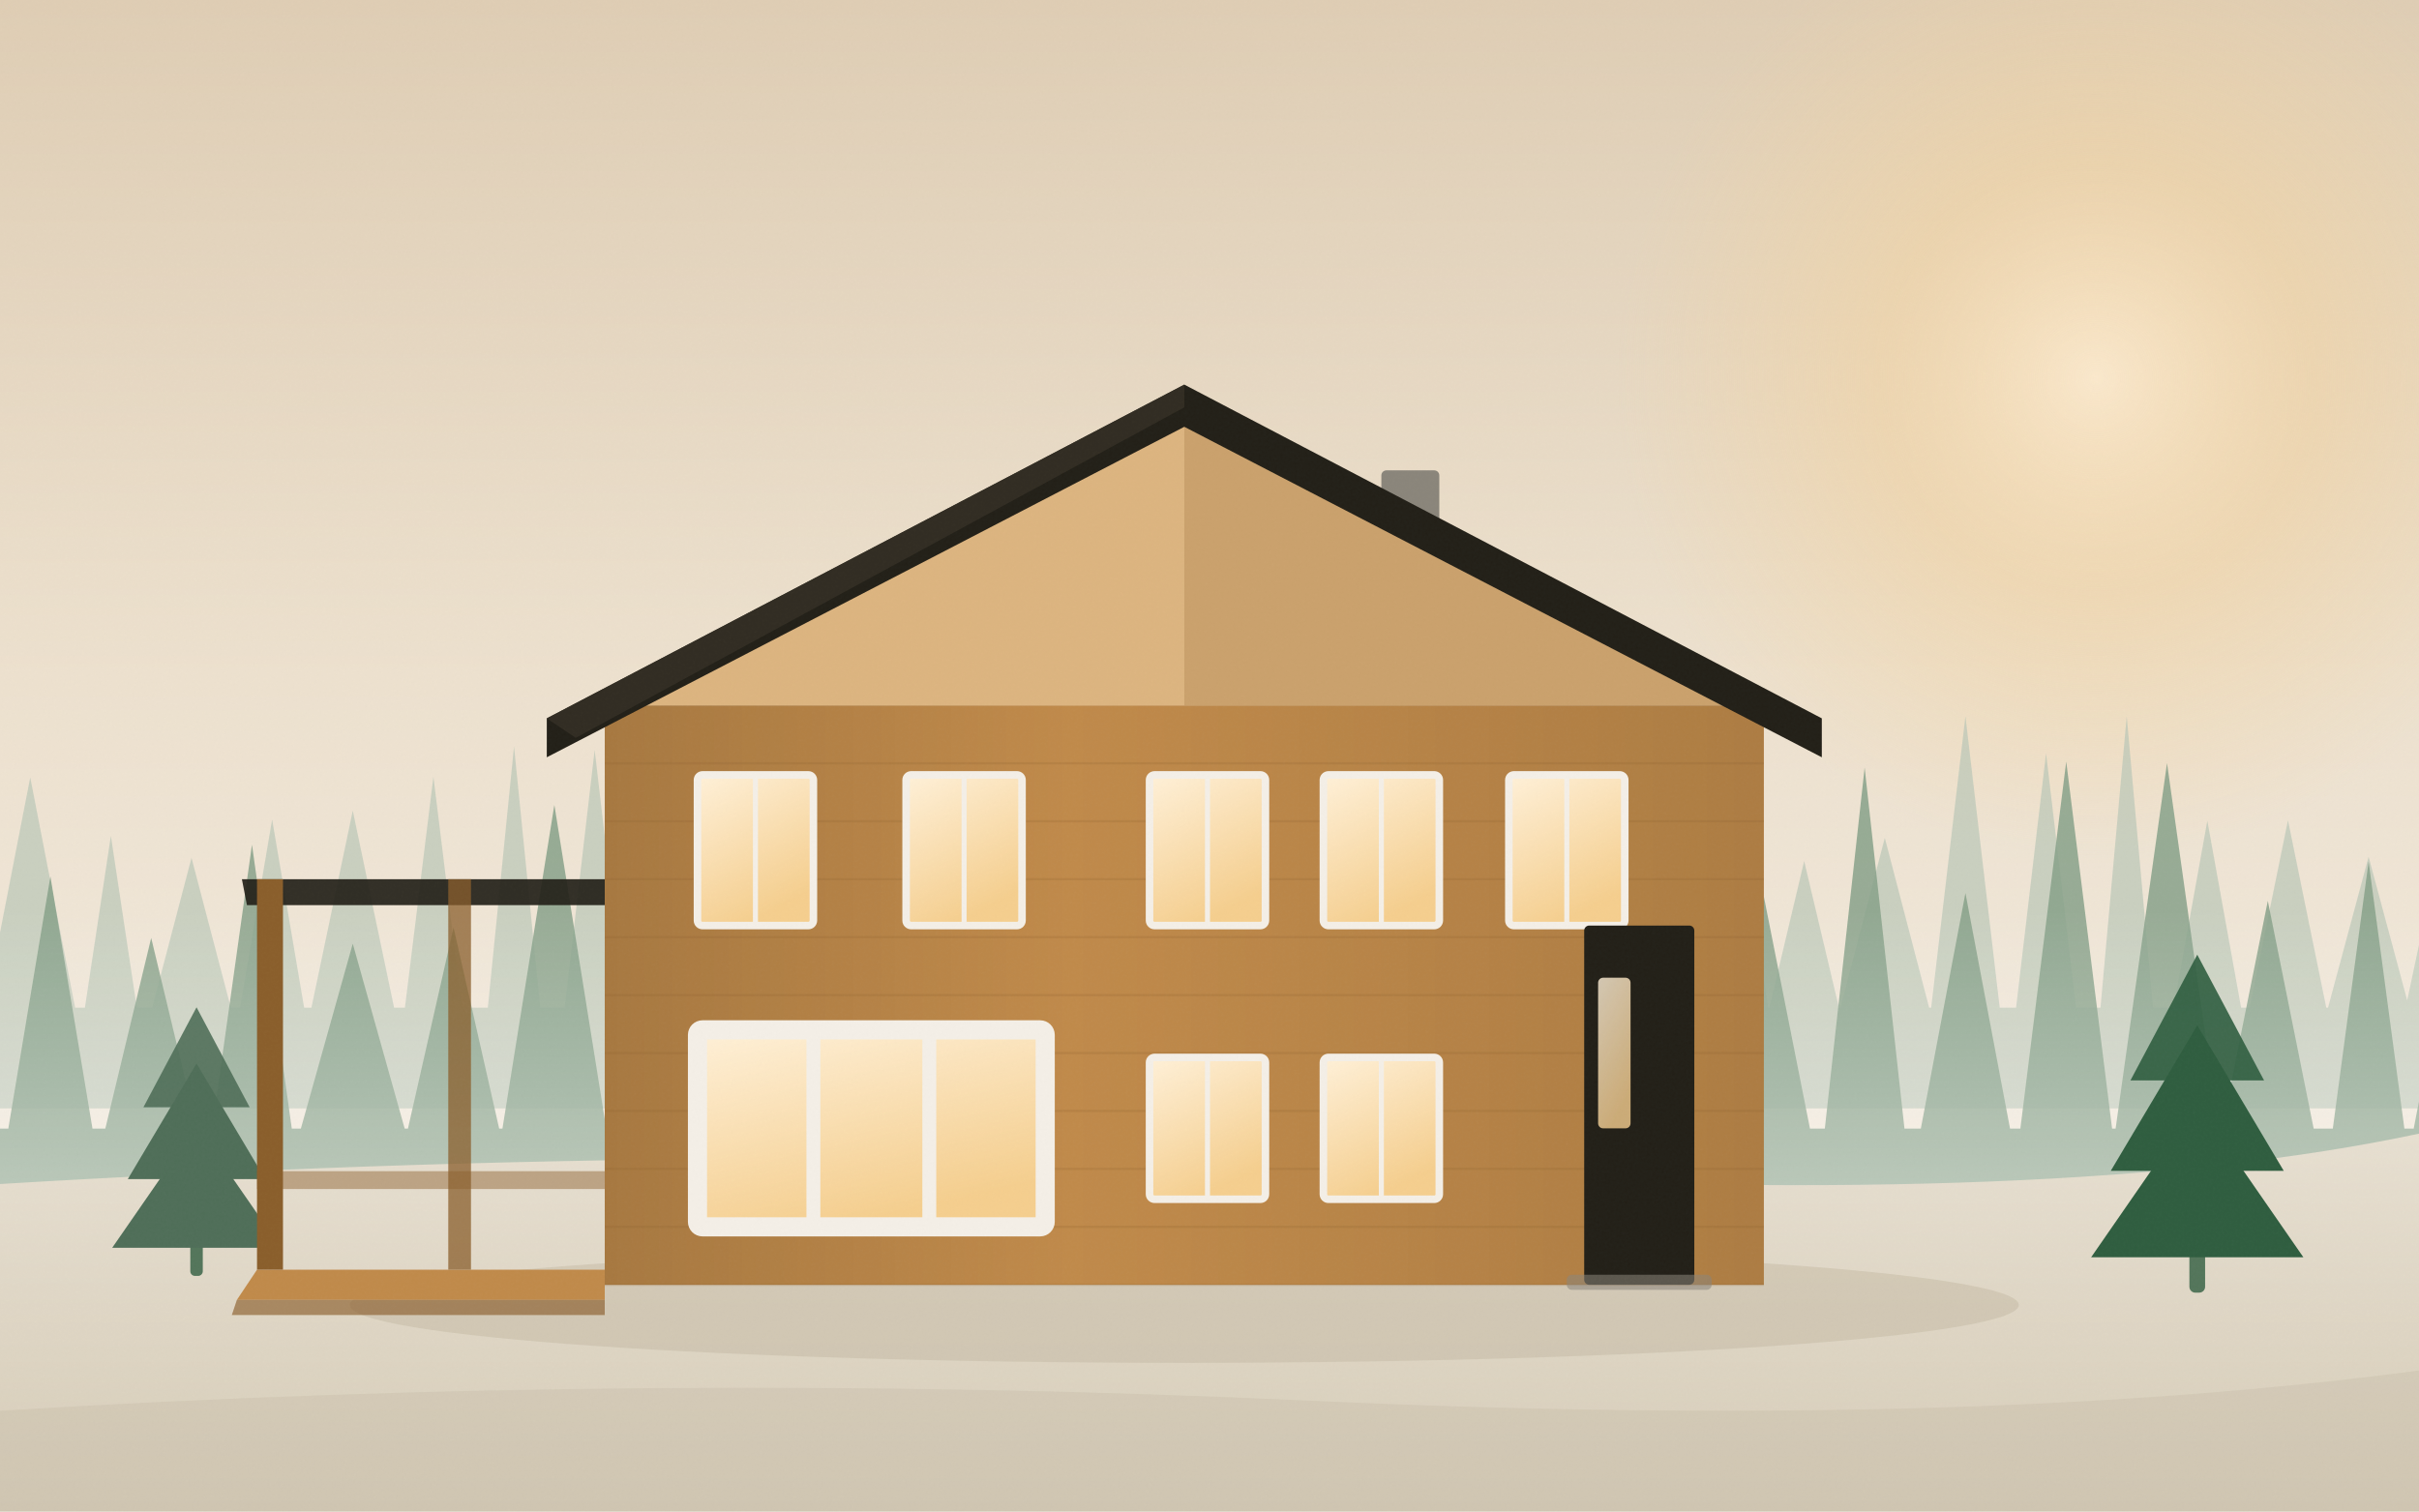
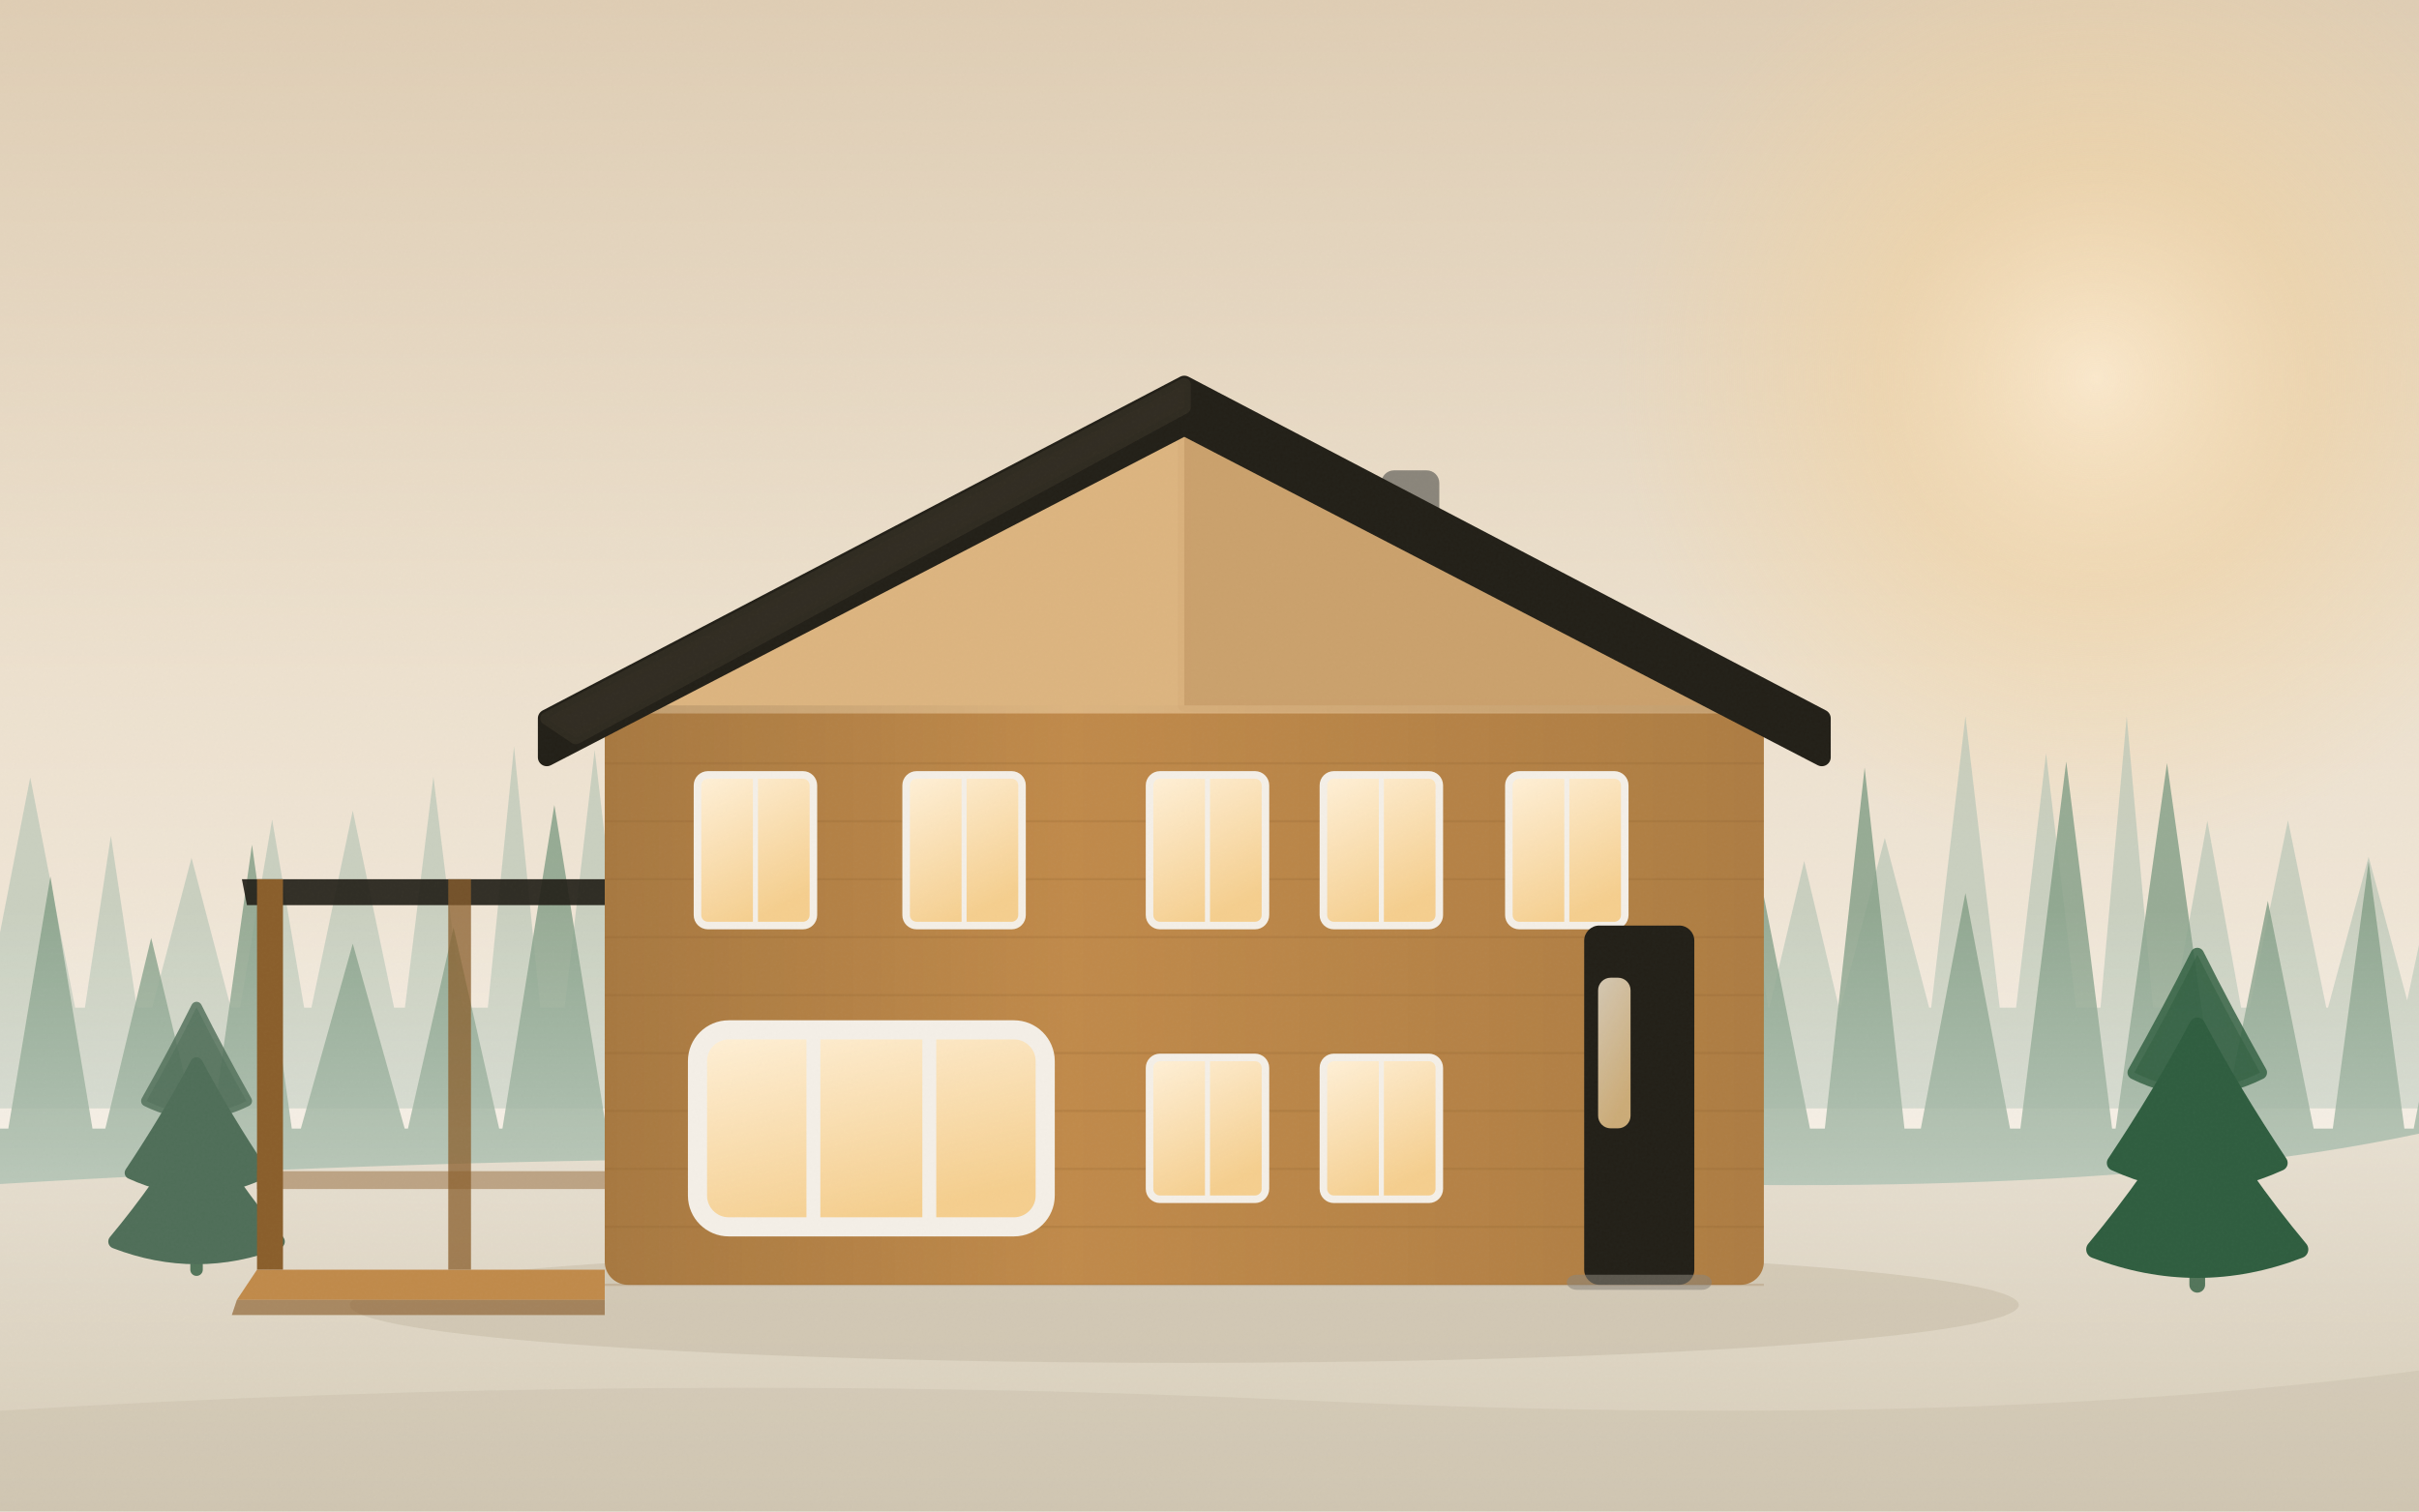
<svg xmlns="http://www.w3.org/2000/svg" viewBox="0 0 960 600" role="img" aria-label="Каркасный дом КД-42, 8×10 м, 140 м²">
  <defs>
    <linearGradient id="sky" x1="0" y1="0" x2="0" y2="1">
      <stop offset="0" stop-color="#DFCDB4" />
      <stop offset=".45" stop-color="#EDE1CE" />
      <stop offset="1" stop-color="#F4EFE7" />
    </linearGradient>
    <radialGradient id="sunGlow" cx=".5" cy=".5" r=".5">
      <stop offset="0" stop-color="#FBE9CC" stop-opacity=".95" />
      <stop offset=".45" stop-color="#F2D3A2" stop-opacity=".55" />
      <stop offset="1" stop-color="#F2D3A2" stop-opacity="0" />
    </radialGradient>
    <linearGradient id="glassGrad" x1="0" y1="0" x2=".4" y2="1">
      <stop offset="0" stop-color="#FFF1D8" />
      <stop offset="1" stop-color="#F5CE8E" />
    </linearGradient>
    <linearGradient id="wallShade" x1="0" y1="0" x2="1" y2="0">
      <stop offset="0" stop-color="#000" stop-opacity=".13" />
      <stop offset=".4" stop-color="#000" stop-opacity="0" />
      <stop offset="1" stop-color="#000" stop-opacity=".10" />
    </linearGradient>
    <linearGradient id="mist" x1="0" y1="0" x2="0" y2="1">
      <stop offset="0" stop-color="#fff" stop-opacity="0" />
      <stop offset="1" stop-color="#fff" stop-opacity=".55" />
    </linearGradient>
    <linearGradient id="groundGrad" x1="0" y1="0" x2="0" y2="1">
      <stop offset="0" stop-color="#E7DFD0" />
      <stop offset="1" stop-color="#D6CCB8" />
    </linearGradient>
    <filter id="grain">
      <feTurbulence type="fractalNoise" baseFrequency=".9" numOctaves="2" stitchTiles="stitch" />
      <feColorMatrix type="saturate" values="0" />
      <feComponentTransfer>
        <feFuncA type="linear" slope=".055" />
      </feComponentTransfer>
    </filter>
    <filter id="soft">
      <feGaussianBlur stdDeviation="6" />
    </filter>
  </defs>
  <rect width="960" height="600" fill="url(#sky)" />
  <circle cx="831.685" cy="150" r="190" fill="url(#sunGlow)" />
  <path d="M-20 440 L-30.1 400.0 L-20.0 308.1 L-9.9 400.0 L-5.8 400.0 L12.0 308.6 L29.8 400.0 L33.7 400.0 L44.0 331.8 L54.3 400.0 L60.4 400.0 L76.0 340.5 L91.6 400.0 L95.3 400.0 L108.0 325.3 L120.7 400.0 L123.6 400.0 L140.0 321.8 L156.4 400.0 L160.7 400.0 L172.0 308.3 L183.3 400.0 L193.6 400.0 L204.0 296.3 L214.4 400.0 L224.1 400.0 L236.0 297.7 L247.9 400.0 L251.7 400.0 L268.0 337.0 L284.3 400.0 L283.7 400.0 L300.0 296.9 L316.3 400.0 L322.0 400.0 L332.0 334.9 L342.0 400.0 L348.1 400.0 L364.0 291.2 L379.9 400.0 L382.3 400.0 L396.0 340.0 L409.7 400.0 L417.8 400.0 L428.0 294.0 L438.2 400.0 L445.7 400.0 L460.0 303.8 L474.3 400.0 L475.2 400.0 L492.0 339.4 L508.8 400.0 L513.6 400.0 L524.0 335.1 L534.4 400.0 L542.4 400.0 L556.0 316.2 L569.6 400.0 L572.0 400.0 L588.0 317.2 L604.0 400.0 L604.4 400.0 L620.0 325.6 L635.6 400.0 L640.7 400.0 L652.0 299.5 L663.3 400.0 L666.3 400.0 L684.0 283.5 L701.7 400.0 L702.2 400.0 L716.0 341.8 L729.8 400.0 L730.4 400.0 L748.0 332.6 L765.6 400.0 L766.4 400.0 L780.0 284.3 L793.6 400.0 L800.1 400.0 L812.0 299.0 L823.9 400.0 L833.6 400.0 L844.0 284.3 L854.4 400.0 L862.6 400.0 L876.0 325.8 L889.4 400.0 L892.8 400.0 L908.0 325.6 L923.2 400.0 L923.9 400.0 L940.0 340.1 L956.1 400.0 L954.7 400.0 L972.0 318.6 L989.3 400.0 L1000 440 Z" fill="#B9C6B7" opacity="0.7" />
  <path d="M-20 488 L-36.0 448.0 L-20.0 300.7 L-4.0 448.0 L3.3 448.0 L20.0 347.9 L36.7 448.0 L41.8 448.0 L60.0 372.3 L78.2 448.0 L84.2 448.0 L100.0 335.3 L115.8 448.0 L119.4 448.0 L140.0 374.6 L160.6 448.0 L161.9 448.0 L180.0 368.2 L198.1 448.0 L199.4 448.0 L220.0 319.5 L240.6 448.0 L246.2 448.0 L260.0 304.6 L273.8 448.0 L284.4 448.0 L300.0 320.9 L315.6 448.0 L327.3 448.0 L340.0 333.8 L352.7 448.0 L360.5 448.0 L380.0 300.6 L399.5 448.0 L407.5 448.0 L420.0 335.9 L432.5 448.0 L441.9 448.0 L460.0 354.4 L478.1 448.0 L481.1 448.0 L500.0 296.8 L518.9 448.0 L518.6 448.0 L540.0 310.0 L561.4 448.0 L557.8 448.0 L580.0 352.0 L602.2 448.0 L604.6 448.0 L620.0 358.4 L635.4 448.0 L640.8 448.0 L660.0 347.1 L679.2 448.0 L681.7 448.0 L700.0 355.9 L718.3 448.0 L724.2 448.0 L740.0 304.7 L755.8 448.0 L762.3 448.0 L780.0 354.5 L797.7 448.0 L801.8 448.0 L820.0 302.3 L838.2 448.0 L839.6 448.0 L860.0 302.9 L880.4 448.0 L881.8 448.0 L900.0 357.6 L918.2 448.0 L925.8 448.0 L940.0 342.0 L954.2 448.0 L957.9 448.0 L980.0 333.8 L1002.1 448.0 L1000 488 Z" fill="#87A189" opacity="0.85" />
  <rect x="0" y="360" width="960" height="130" fill="url(#mist)" opacity=".7" />
  <path d="M0 470 Q300 452 560 466 T960 450 V600 H0 Z" fill="url(#groundGrad)" />
  <g transform="translate(78 504) scale(0.62)">
-     <rect x="-4" y="-24" width="8" height="28" rx="3" fill="#2F5D3F" opacity=".8" />
-     <path d="M0 -168 L34 -104 H-34 Z" fill="#4F6E58" opacity=".9" />
-     <path d="M0 -132 L44 -58 H-44 Z" fill="#4F6E58" />
-     <path d="M0 -92 L54 -14 H-54 Z" fill="#4F6E58" />
+     <rect x="-4" y="-24" width="8" height="28" rx="4" fill="#2F5D3F" opacity=".8" />
+     <path d="M0 -168 Q14 -140 32 -108 Q16 -100 0 -100 Q-16 -100 -32 -108 Q-14 -140 0 -168 Z" fill="#4F6E58" opacity=".9" stroke="#4F6E58" stroke-width="7" stroke-linejoin="round" stroke-opacity=".9" />
+     <path d="M0 -132 Q18 -98 42 -62 Q20 -52 0 -52 Q-20 -52 -42 -62 Q-18 -98 0 -132 Z" fill="#4F6E58" stroke="#4F6E58" stroke-width="8" stroke-linejoin="round" />
+     <path d="M0 -92 Q22 -54 52 -18 Q26 -8 0 -8 Q-26 -8 -52 -18 Q-22 -54 0 -92 Z" fill="#4F6E58" stroke="#4F6E58" stroke-width="9" stroke-linejoin="round" />
  </g>
  <g>
    <ellipse cx="470" cy="518" rx="331.2" ry="23" fill="#C0B6A0" opacity=".45" />
    <g>
      <path d="M102 504 H240 V516 H94 Z" fill="#C08A4A" />
      <path d="M94 516 H240 v6 H92 Z" fill="#8A5E2B" opacity=".65" />
      <path d="M96 349 H240 v10.304 H98 Z" fill="#221F17" opacity=".92" />
      <rect x="102" y="349" width="10.304" height="155" fill="#8A5E2B" />
      <rect x="177.9" y="349" width="9.016" height="155" fill="#8A5E2B" opacity=".75" />
      <rect x="102" y="464.9" width="138" height="7.084" fill="#8A5E2B" opacity=".45" />
    </g>
-     <rect x="548.2" y="186.712" width="23" height="74.152" rx="2" fill="#8A857A" />
-     <rect x="240" y="280" width="460" height="230" fill="#C08A4A" />
-     <polygon points="240,280 470,160.4 700,280" fill="#DCB47F" />
-     <polygon points="470,160.4 700,280 470,280" fill="#8A5E2B" opacity=".22" />
-     <rect x="240" y="280" width="460" height="230" fill="url(#wallShade)" />
+     <rect x="548.2" y="186.712" width="23" height="74.152" rx="5" fill="#8A857A" />
+     <rect x="240" y="280" width="460" height="230" rx="9.2" fill="#C08A4A" />
+     <polygon points="240,280 470,160.4 700,280" fill="#DCB47F" stroke="#DCB47F" stroke-width="6.44" stroke-linejoin="round" />
+     <polygon points="470,160.4 700,280 470,280" fill="#8A5E2B" opacity=".22" stroke="#8A5E2B" stroke-width="5.152" stroke-linejoin="round" stroke-opacity=".22" />
+     <rect x="240" y="280" width="460" height="230" rx="9.2" fill="url(#wallShade)" />
    <line x1="240" y1="303" x2="700" y2="303" stroke="#8A5E2B" stroke-width=".9" opacity=".2" />
    <line x1="240" y1="326" x2="700" y2="326" stroke="#8A5E2B" stroke-width=".9" opacity=".2" />
    <line x1="240" y1="349" x2="700" y2="349" stroke="#8A5E2B" stroke-width=".9" opacity=".2" />
    <line x1="240" y1="372" x2="700" y2="372" stroke="#8A5E2B" stroke-width=".9" opacity=".2" />
    <line x1="240" y1="395" x2="700" y2="395" stroke="#8A5E2B" stroke-width=".9" opacity=".2" />
    <line x1="240" y1="418" x2="700" y2="418" stroke="#8A5E2B" stroke-width=".9" opacity=".2" />
    <line x1="240" y1="441" x2="700" y2="441" stroke="#8A5E2B" stroke-width=".9" opacity=".2" />
    <line x1="240" y1="464" x2="700" y2="464" stroke="#8A5E2B" stroke-width=".9" opacity=".2" />
    <line x1="240" y1="487" x2="700" y2="487" stroke="#8A5E2B" stroke-width=".9" opacity=".2" />
    <line x1="240" y1="510" x2="700" y2="510" stroke="#8A5E2B" stroke-width=".9" opacity=".2" />
-     <path d="M217 285.152 L470 152.672 L723 285.152 L723 300.608 L470 169.416 L217 300.608 Z" fill="#221F17" />
-     <path d="M217 285.152 L470 152.672 L470 161.688 L228.5 292.88  Z" fill="#332E23" opacity=".9" />
+     <path d="M217 285.152 L470 152.672 L723 285.152 L723 300.608 L470 169.416 L217 300.608 Z" fill="#221F17" stroke="#221F17" stroke-width="7.084" stroke-linejoin="round" />
+     <path d="M217 285.152 L470 152.672 L470 161.688 L228.5 292.88  Z" fill="#332E23" opacity=".9" stroke="#332E23" stroke-width="5.152" stroke-linejoin="round" stroke-opacity=".9" />
    <g>
-       <rect x="276.8" y="307.6" width="46" height="59.8" rx="2" fill="url(#glassGrad)" />
+       <rect x="276.8" y="307.6" width="46" height="59.8" rx="4.14" fill="url(#glassGrad)" />
      <line x1="299.8" y1="307.6" x2="299.8" y2="367.4" stroke="#F4EFE7" stroke-width="2" />
-       <rect x="276.8" y="307.6" width="46" height="59.8" rx="2" fill="none" stroke="#F4EFE7" stroke-width="3" />
+       <rect x="276.8" y="307.6" width="46" height="59.8" rx="4.14" fill="none" stroke="#F4EFE7" stroke-width="3" stroke-linejoin="round" />
    </g>
    <g>
-       <rect x="359.6" y="307.6" width="46" height="59.8" rx="2" fill="url(#glassGrad)" />
+       <rect x="359.6" y="307.6" width="46" height="59.8" rx="4.14" fill="url(#glassGrad)" />
      <line x1="382.6" y1="307.6" x2="382.6" y2="367.4" stroke="#F4EFE7" stroke-width="2" />
-       <rect x="359.6" y="307.6" width="46" height="59.8" rx="2" fill="none" stroke="#F4EFE7" stroke-width="3" />
+       <rect x="359.6" y="307.6" width="46" height="59.8" rx="4.14" fill="none" stroke="#F4EFE7" stroke-width="3" stroke-linejoin="round" />
    </g>
    <g>
-       <rect x="456.2" y="307.6" width="46" height="59.8" rx="2" fill="url(#glassGrad)" />
+       <rect x="456.2" y="307.6" width="46" height="59.8" rx="4.14" fill="url(#glassGrad)" />
      <line x1="479.2" y1="307.6" x2="479.2" y2="367.4" stroke="#F4EFE7" stroke-width="2" />
-       <rect x="456.2" y="307.6" width="46" height="59.8" rx="2" fill="none" stroke="#F4EFE7" stroke-width="3" />
+       <rect x="456.2" y="307.6" width="46" height="59.8" rx="4.14" fill="none" stroke="#F4EFE7" stroke-width="3" stroke-linejoin="round" />
    </g>
    <g>
-       <rect x="525.2" y="307.6" width="46" height="59.8" rx="2" fill="url(#glassGrad)" />
+       <rect x="525.2" y="307.6" width="46" height="59.8" rx="4.14" fill="url(#glassGrad)" />
      <line x1="548.2" y1="307.6" x2="548.2" y2="367.4" stroke="#F4EFE7" stroke-width="2" />
-       <rect x="525.2" y="307.6" width="46" height="59.8" rx="2" fill="none" stroke="#F4EFE7" stroke-width="3" />
+       <rect x="525.2" y="307.6" width="46" height="59.8" rx="4.14" fill="none" stroke="#F4EFE7" stroke-width="3" stroke-linejoin="round" />
    </g>
    <g>
-       <rect x="598.8" y="307.6" width="46" height="59.8" rx="2" fill="url(#glassGrad)" />
+       <rect x="598.8" y="307.6" width="46" height="59.8" rx="4.14" fill="url(#glassGrad)" />
      <line x1="621.8" y1="307.6" x2="621.8" y2="367.4" stroke="#F4EFE7" stroke-width="2" />
-       <rect x="598.8" y="307.6" width="46" height="59.8" rx="2" fill="none" stroke="#F4EFE7" stroke-width="3" />
+       <rect x="598.8" y="307.6" width="46" height="59.8" rx="4.14" fill="none" stroke="#F4EFE7" stroke-width="3" stroke-linejoin="round" />
    </g>
    <g>
-       <rect x="276.8" y="408.8" width="138" height="78.2" rx="2" fill="url(#glassGrad)" />
+       <rect x="276.8" y="408.8" width="138" height="78.2" rx="12.42" fill="url(#glassGrad)" />
      <line x1="322.8" y1="408.8" x2="322.8" y2="487" stroke="#F4EFE7" stroke-width="5.52" />
      <line x1="368.8" y1="408.8" x2="368.8" y2="487" stroke="#F4EFE7" stroke-width="5.52" />
-       <rect x="276.8" y="408.8" width="138" height="78.2" rx="2" fill="none" stroke="#F4EFE7" stroke-width="7.59" />
+       <rect x="276.8" y="408.8" width="138" height="78.2" rx="12.42" fill="none" stroke="#F4EFE7" stroke-width="7.59" stroke-linejoin="round" />
    </g>
    <g>
-       <rect x="456.2" y="419.748" width="46" height="56.304" rx="2" fill="url(#glassGrad)" />
+       <rect x="456.2" y="419.748" width="46" height="56.304" rx="4.14" fill="url(#glassGrad)" />
      <line x1="479.2" y1="419.748" x2="479.2" y2="476.052" stroke="#F4EFE7" stroke-width="2" />
-       <rect x="456.2" y="419.748" width="46" height="56.304" rx="2" fill="none" stroke="#F4EFE7" stroke-width="3" />
+       <rect x="456.2" y="419.748" width="46" height="56.304" rx="4.14" fill="none" stroke="#F4EFE7" stroke-width="3" stroke-linejoin="round" />
    </g>
    <g>
-       <rect x="525.2" y="419.748" width="46" height="56.304" rx="2" fill="url(#glassGrad)" />
+       <rect x="525.2" y="419.748" width="46" height="56.304" rx="4.14" fill="url(#glassGrad)" />
      <line x1="548.2" y1="419.748" x2="548.2" y2="476.052" stroke="#F4EFE7" stroke-width="2" />
-       <rect x="525.2" y="419.748" width="46" height="56.304" rx="2" fill="none" stroke="#F4EFE7" stroke-width="3" />
+       <rect x="525.2" y="419.748" width="46" height="56.304" rx="4.14" fill="none" stroke="#F4EFE7" stroke-width="3" stroke-linejoin="round" />
    </g>
    <g>
-       <rect x="628.7" y="367.4" width="43.7" height="142.6" rx="2" fill="#221F17" />
-       <rect x="634.22" y="388.1" width="12.88" height="59.8" rx="2" fill="url(#glassGrad)" opacity=".8" />
-       <rect x="621.8" y="506" width="57.5" height="6" rx="2" fill="#8A857A" opacity=".55" />
+       <rect x="628.7" y="367.4" width="43.7" height="142.6" rx="6" fill="#221F17" />
+       <rect x="634.22" y="388.1" width="12.88" height="59.8" rx="5" fill="url(#glassGrad)" opacity=".8" />
+       <rect x="621.8" y="506" width="57.5" height="6" rx="4" fill="#8A857A" opacity=".55" />
    </g>
  </g>
  <g transform="translate(872 510) scale(0.78)">
-     <rect x="-4" y="-24" width="8" height="28" rx="3" fill="#2F5D3F" opacity=".8" />
-     <path d="M0 -168 L34 -104 H-34 Z" fill="#2F5D3F" opacity=".9" />
-     <path d="M0 -132 L44 -58 H-44 Z" fill="#2F5D3F" />
-     <path d="M0 -92 L54 -14 H-54 Z" fill="#2F5D3F" />
+     <rect x="-4" y="-24" width="8" height="28" rx="4" fill="#2F5D3F" opacity=".8" />
+     <path d="M0 -168 Q14 -140 32 -108 Q16 -100 0 -100 Q-16 -100 -32 -108 Q-14 -140 0 -168 Z" fill="#2F5D3F" opacity=".9" stroke="#2F5D3F" stroke-width="7" stroke-linejoin="round" stroke-opacity=".9" />
+     <path d="M0 -132 Q18 -98 42 -62 Q20 -52 0 -52 Q-20 -52 -42 -62 Q-18 -98 0 -132 Z" fill="#2F5D3F" stroke="#2F5D3F" stroke-width="8" stroke-linejoin="round" />
+     <path d="M0 -92 Q22 -54 52 -18 Q26 -8 0 -8 Q-26 -8 -52 -18 Q-22 -54 0 -92 Z" fill="#2F5D3F" stroke="#2F5D3F" stroke-width="9" stroke-linejoin="round" />
  </g>
  <path d="M0 560 Q260 544 520 556 T960 544 V600 H0 Z" fill="#C0B6A0" opacity=".3" />
  <rect width="960" height="600" filter="url(#grain)" opacity=".45" />
</svg>
